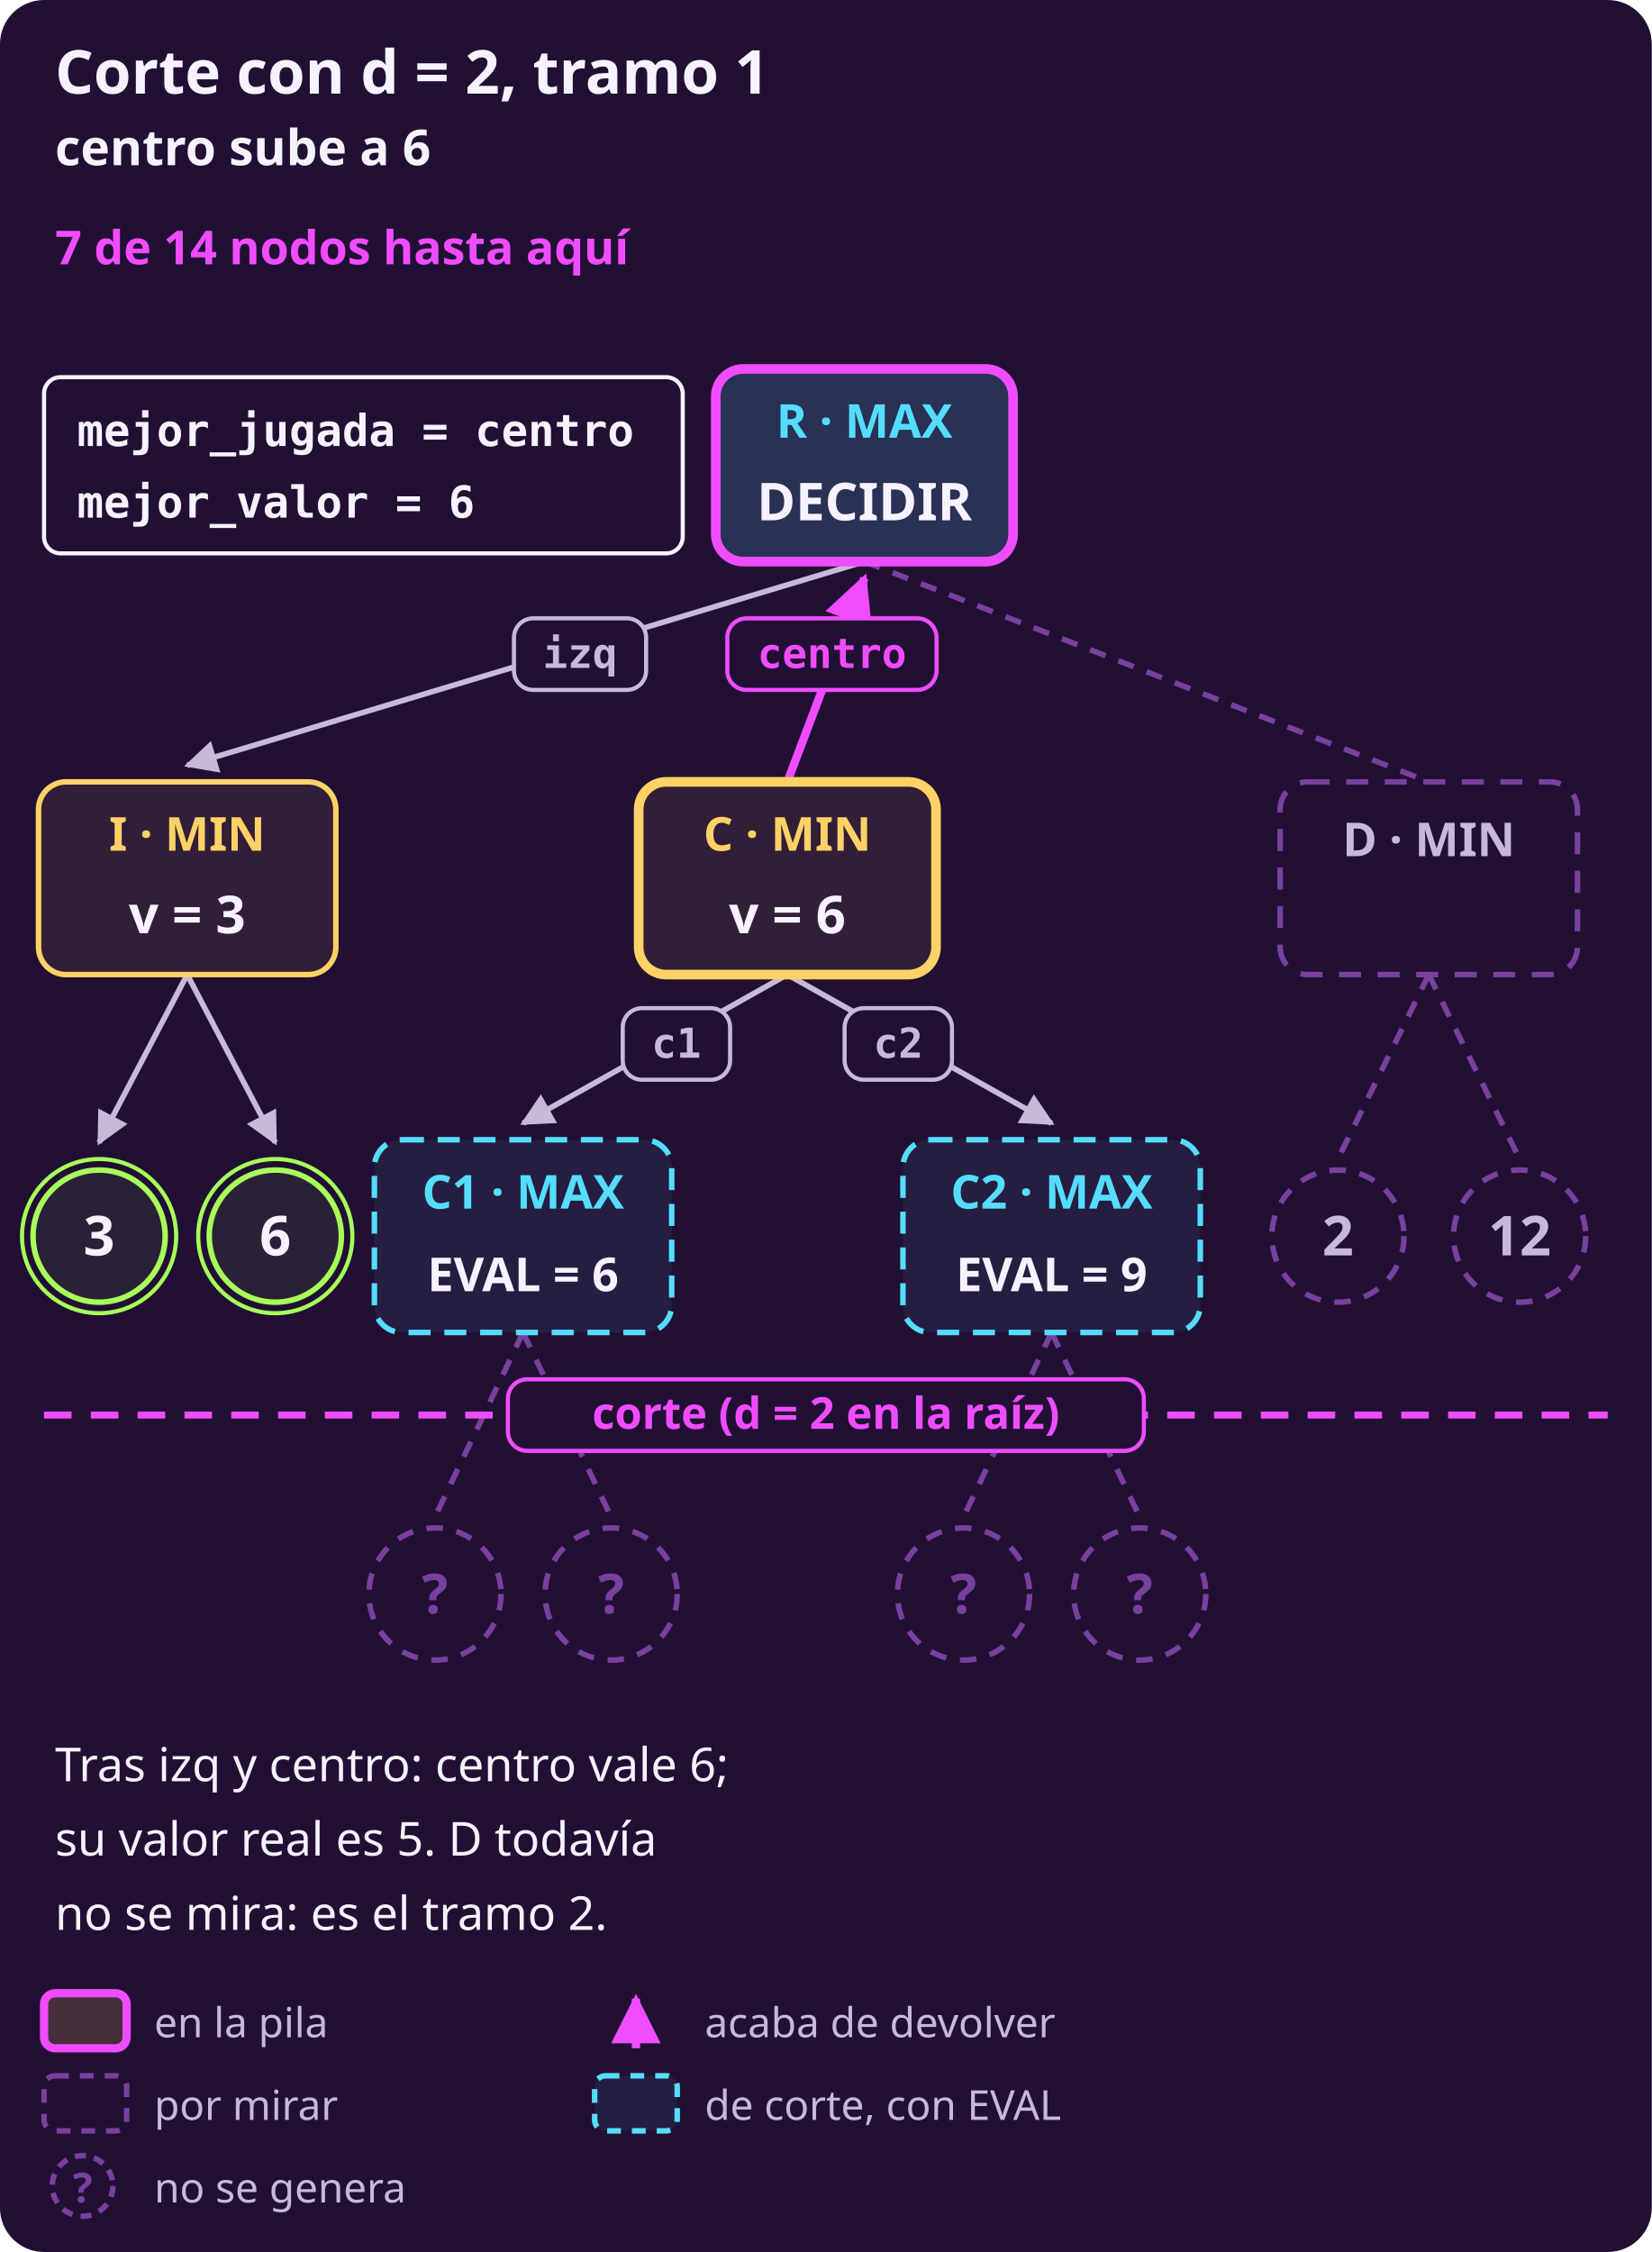
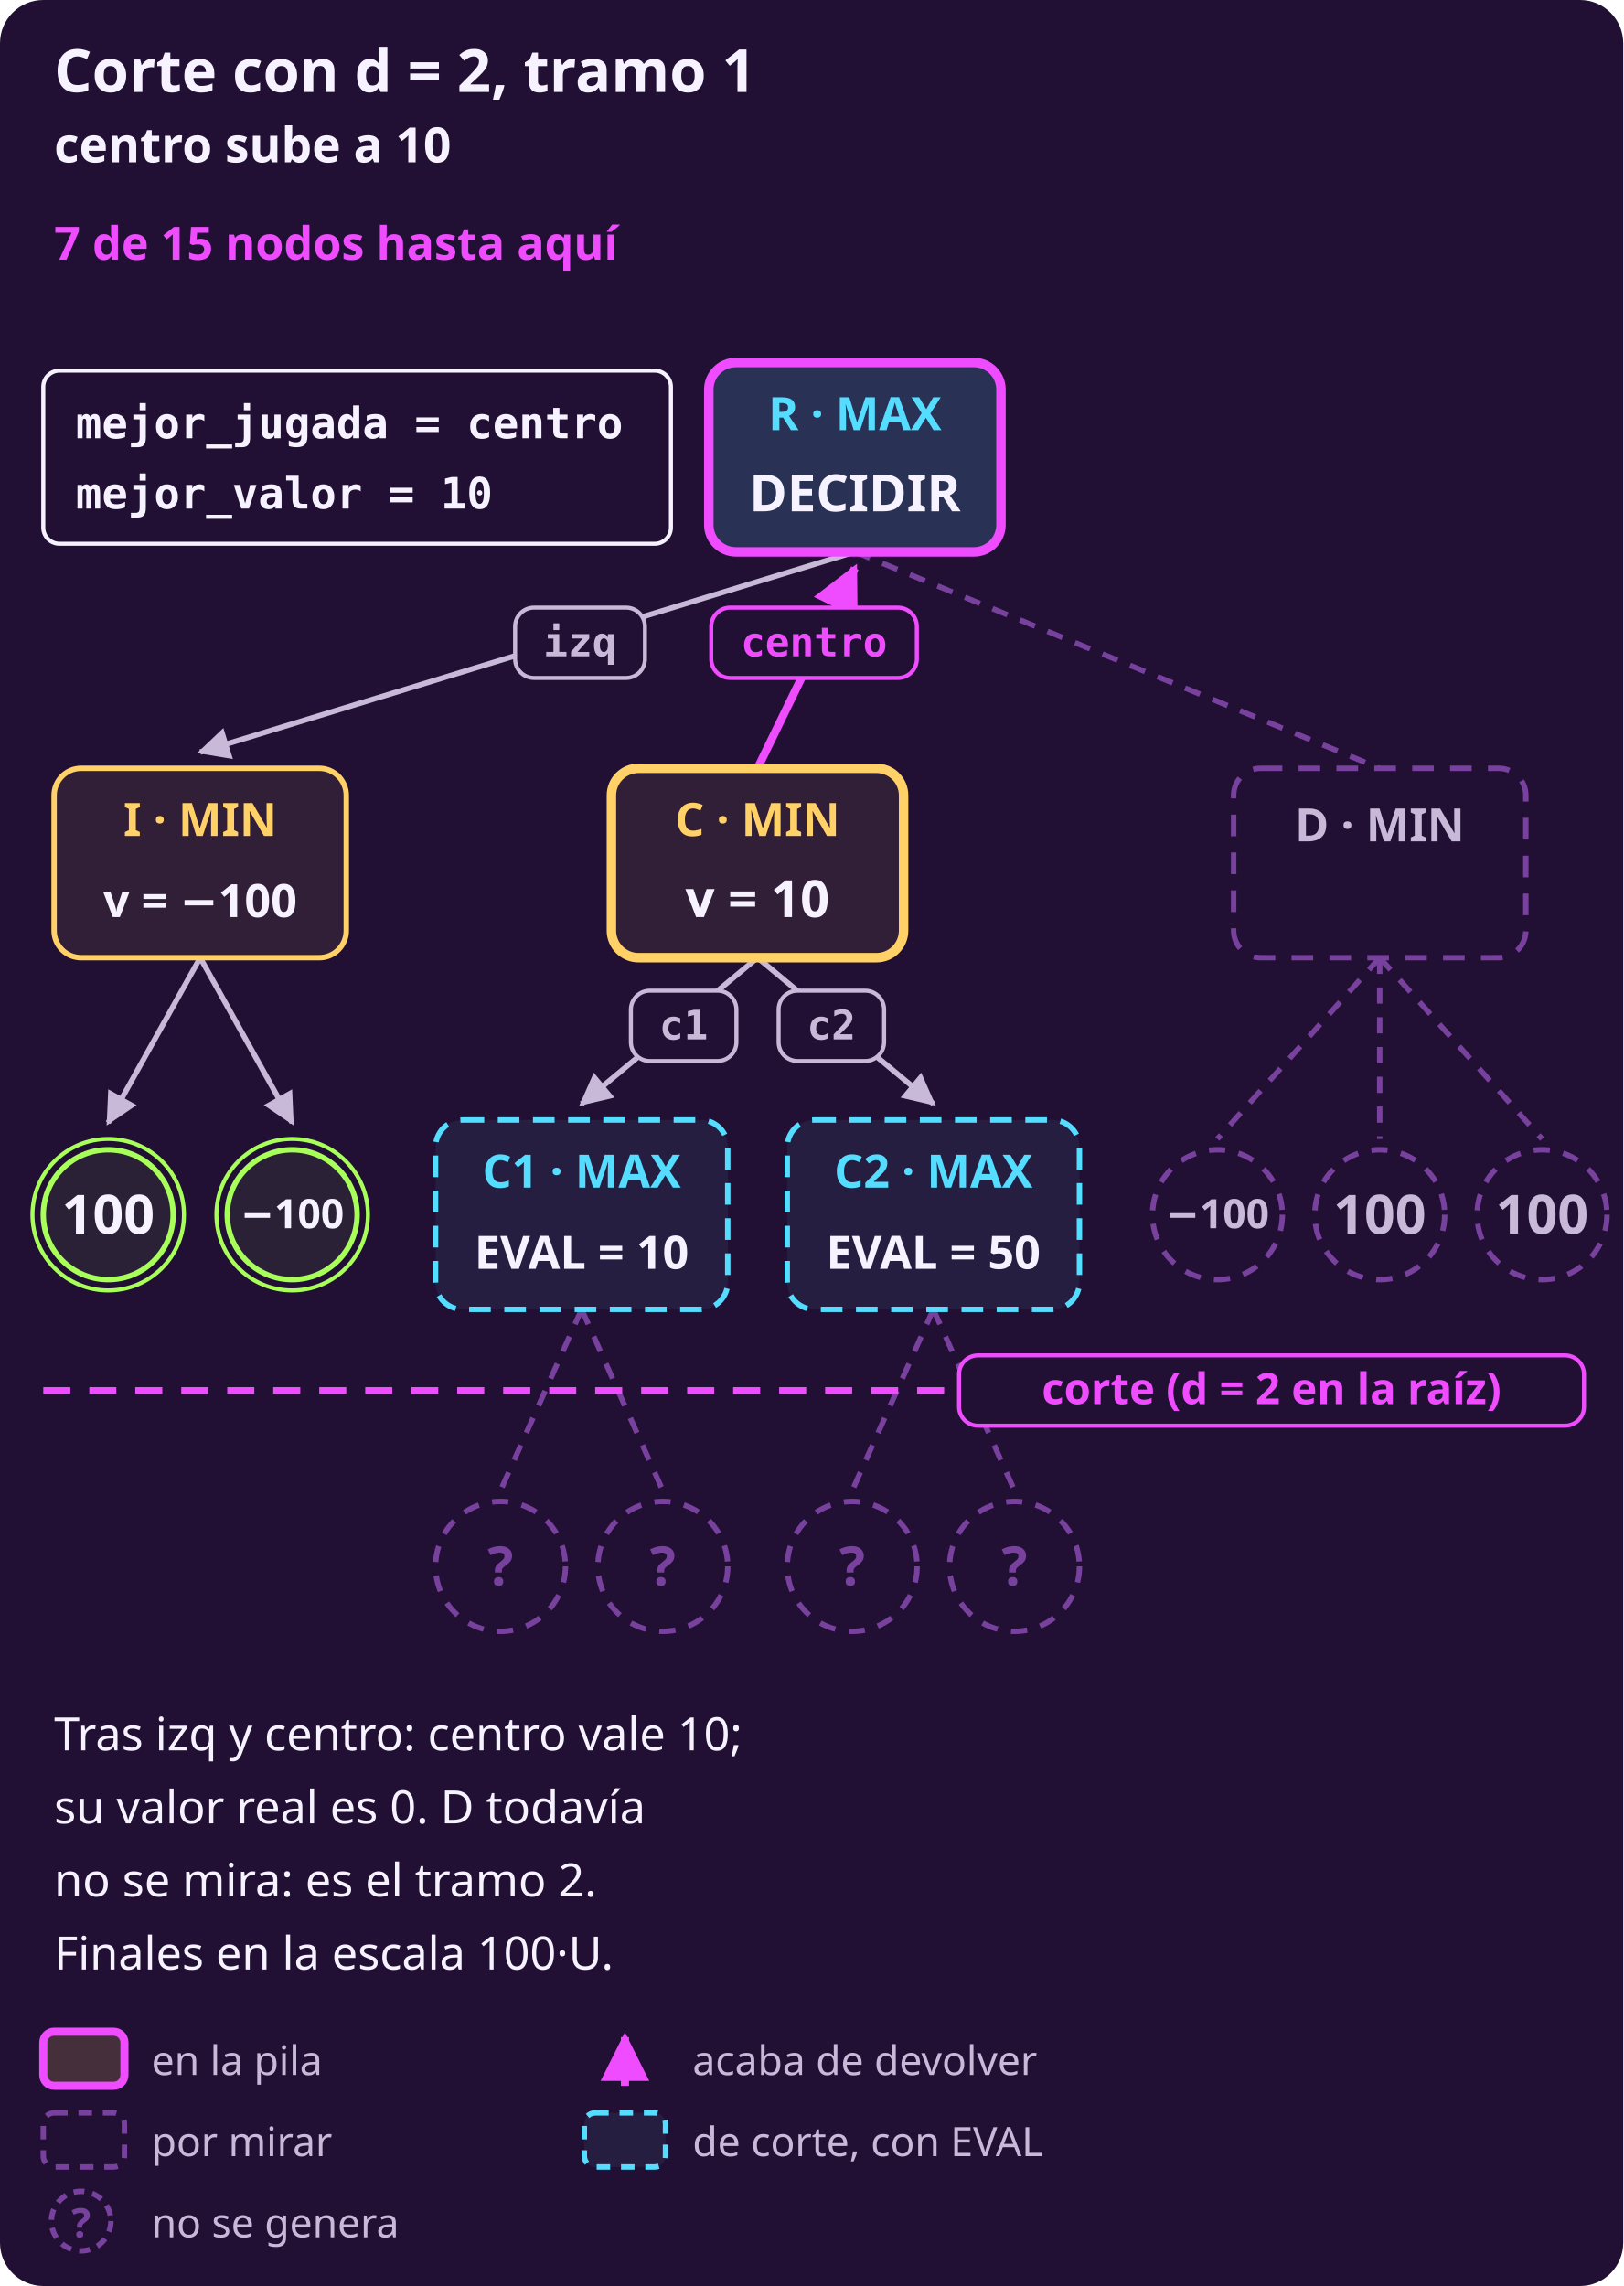
- <svg xmlns="http://www.w3.org/2000/svg" width="600" height="818" viewBox="0 0 600 818" role="img" aria-label="El árbol T con corte a profundidad 2. Una línea punteada marca dónde se corta, bajo el nivel 2; lo que queda debajo no se genera y va en caja o círculo punteado con «?». C1 recibe EVAL = 6; C2 recibe EVAL = 9. I vale 3; C vale 6; D todavía por mirar. Tramo 1: R recibe w = 6 de C, y mejor_jugada pasa de izq a centro. Se han generado 7 de 14 nodos.">
-   <rect x="0" y="0" width="600" height="818" rx="16" fill="#211033" />
+ <svg xmlns="http://www.w3.org/2000/svg" width="600" height="845" viewBox="0 0 600 845" role="img" aria-label="El árbol de resultados con corte a profundidad 2; sus finales van en la escala 100·U: +100 gana MAX, −100 gana MIN, 0 empate. Una línea punteada marca dónde se corta, bajo el nivel 2; lo que queda debajo no se genera y va en caja o círculo punteado con «?». C1 recibe EVAL = 10; C2 recibe EVAL = 50; finales alcanzados arriba del corte: 100, −100. I vale −100; C vale 10; D todavía por mirar. Tramo 1: R recibe w = 10 de C, y mejor_jugada pasa de izq a centro. Se han generado 7 de 15 nodos.">
+   <rect x="0" y="0" width="600" height="845" rx="16" fill="#211033" />
  <defs>
    <marker id="p" viewBox="0 0 10 10" refX="9" refY="5" markerWidth="6" markerHeight="6" orient="auto-start-reverse">
      <path d="M 0 0 L 10 5 L 0 10 z" fill="#f04cff" />
    </marker>
    <marker id="s" viewBox="0 0 10 10" refX="9" refY="5" markerWidth="6" markerHeight="6" orient="auto-start-reverse">
      <path d="M 0 0 L 10 5 L 0 10 z" fill="#c8b9d8" />
    </marker>
  </defs>
  <text x="20" y="34" fill="#f7f2ff" font-family="system-ui, sans-serif" font-size="22" font-weight="700" text-anchor="start">Corte con d = 2, tramo 1</text>
-   <text x="20" y="60" fill="#f7f2ff" font-family="system-ui, sans-serif" font-size="18" font-weight="700" text-anchor="start">centro sube a 6</text>
-   <text x="20" y="96" fill="#f04cff" font-family="system-ui, sans-serif" font-size="17" font-weight="700" text-anchor="start">7 de 14 nodos hasta aquí</text>
-   <line x1="314" y1="204.0" x2="68" y2="278.0" stroke="#c8b9d8" stroke-width="2" marker-end="url(#s)" />
-   <rect x="186.7" y="224.6" width="48" height="26" rx="7" fill="#211033" stroke="#c8b9d8" stroke-width="1.5" />
-   <text x="210.7" y="242.6" fill="#c8b9d8" font-family="ui-monospace, SFMono-Regular, Menlo, monospace" font-size="15" font-weight="700" text-anchor="middle">izq</text>
-   <line x1="68" y1="354.0" x2="36" y2="415.0" stroke="#c8b9d8" stroke-width="2" marker-end="url(#s)" />
-   <line x1="68" y1="354.0" x2="100" y2="415.0" stroke="#c8b9d8" stroke-width="2" marker-end="url(#s)" />
-   <line x1="286" y1="284.0" x2="314" y2="210.0" stroke="#f04cff" stroke-width="3" marker-end="url(#p)" />
-   <rect x="264.2" y="224.6" width="76" height="26" rx="7" fill="#211033" stroke="#f04cff" stroke-width="1.5" />
-   <text x="302.2" y="242.6" fill="#f04cff" font-family="ui-monospace, SFMono-Regular, Menlo, monospace" font-size="15" font-weight="700" text-anchor="middle">centro</text>
-   <line x1="286" y1="354.0" x2="190" y2="408.0" stroke="#c8b9d8" stroke-width="2" marker-end="url(#s)" />
-   <rect x="226.2" y="366.2" width="39" height="26" rx="7" fill="#211033" stroke="#c8b9d8" stroke-width="1.5" />
-   <text x="245.7" y="384.2" fill="#c8b9d8" font-family="ui-monospace, SFMono-Regular, Menlo, monospace" font-size="15" font-weight="700" text-anchor="middle">c1</text>
-   <line x1="190" y1="484.0" x2="158" y2="551.0" stroke="#78419e" stroke-width="2" stroke-dasharray="6 5" />
-   <line x1="190" y1="484.0" x2="222" y2="551.0" stroke="#78419e" stroke-width="2" stroke-dasharray="6 5" />
-   <line x1="286" y1="354.0" x2="382" y2="408.0" stroke="#c8b9d8" stroke-width="2" marker-end="url(#s)" />
-   <rect x="306.8" y="366.2" width="39" height="26" rx="7" fill="#211033" stroke="#c8b9d8" stroke-width="1.5" />
-   <text x="326.3" y="384.2" fill="#c8b9d8" font-family="ui-monospace, SFMono-Regular, Menlo, monospace" font-size="15" font-weight="700" text-anchor="middle">c2</text>
-   <line x1="382" y1="484.0" x2="350" y2="551.0" stroke="#78419e" stroke-width="2" stroke-dasharray="6 5" />
-   <line x1="382" y1="484.0" x2="414" y2="551.0" stroke="#78419e" stroke-width="2" stroke-dasharray="6 5" />
-   <line x1="314" y1="204.0" x2="519" y2="284.0" stroke="#78419e" stroke-width="2" stroke-dasharray="6 5" />
-   <line x1="519" y1="354.0" x2="486" y2="421.0" stroke="#78419e" stroke-width="2" stroke-dasharray="6 5" />
-   <line x1="519" y1="354.0" x2="552" y2="421.0" stroke="#78419e" stroke-width="2" stroke-dasharray="6 5" />
-   <rect x="260.0" y="134.0" width="108" height="70" rx="10" fill="#293154" stroke="#f04cff" stroke-width="3.5" />
-   <text x="314" y="159.0" fill="#55ddff" font-family="system-ui, sans-serif" font-size="17" font-weight="700" text-anchor="middle">R · MAX</text>
-   <text x="314" y="189.0" fill="#f7f2ff" font-family="system-ui, sans-serif" font-size="19" font-weight="700" text-anchor="middle">DECIDIR</text>
-   <rect x="14.0" y="284.0" width="108" height="70" rx="10" fill="#311e37" stroke="#ffd166" stroke-width="2" />
-   <text x="68" y="309.0" fill="#ffd166" font-family="system-ui, sans-serif" font-size="17" font-weight="700" text-anchor="middle">I · MIN</text>
-   <text x="68" y="339.0" fill="#f7f2ff" font-family="system-ui, sans-serif" font-size="19" font-weight="700" text-anchor="middle">v = 3</text>
-   <circle cx="36" cy="449.0" r="28" fill="none" stroke="#a8ff5a" stroke-width="1.5" />
-   <circle cx="36" cy="449.0" r="24" fill="#2a2136" stroke="#a8ff5a" stroke-width="2" />
-   <text x="36" y="456.0" fill="#f7f2ff" font-family="system-ui, sans-serif" font-size="20" font-weight="700" text-anchor="middle">3</text>
-   <circle cx="100" cy="449.0" r="28" fill="none" stroke="#a8ff5a" stroke-width="1.5" />
-   <circle cx="100" cy="449.0" r="24" fill="#2a2136" stroke="#a8ff5a" stroke-width="2" />
-   <text x="100" y="456.0" fill="#f7f2ff" font-family="system-ui, sans-serif" font-size="20" font-weight="700" text-anchor="middle">6</text>
-   <rect x="232.0" y="284.0" width="108" height="70" rx="10" fill="#311e37" stroke="#ffd166" stroke-width="3.5" />
-   <text x="286" y="309.0" fill="#ffd166" font-family="system-ui, sans-serif" font-size="17" font-weight="700" text-anchor="middle">C · MIN</text>
-   <text x="286" y="339.0" fill="#f7f2ff" font-family="system-ui, sans-serif" font-size="19" font-weight="700" text-anchor="middle">v = 6</text>
-   <rect x="136.0" y="414.0" width="108" height="70" rx="10" fill="#251e41" stroke="#55ddff" stroke-width="2" stroke-dasharray="8 5" />
-   <text x="190" y="439.0" fill="#55ddff" font-family="system-ui, sans-serif" font-size="17" font-weight="700" text-anchor="middle">C1 · MAX</text>
-   <text x="190" y="469.0" fill="#f7f2ff" font-family="system-ui, sans-serif" font-size="17" font-weight="700" text-anchor="middle">EVAL = 6</text>
-   <circle cx="158" cy="579.0" r="24" fill="#211033" stroke="#78419e" stroke-width="2" stroke-dasharray="6 5" />
-   <text x="158" y="586.0" fill="#78419e" font-family="system-ui, sans-serif" font-size="20" font-weight="700" text-anchor="middle">?</text>
-   <circle cx="222" cy="579.0" r="24" fill="#211033" stroke="#78419e" stroke-width="2" stroke-dasharray="6 5" />
-   <text x="222" y="586.0" fill="#78419e" font-family="system-ui, sans-serif" font-size="20" font-weight="700" text-anchor="middle">?</text>
-   <rect x="328.0" y="414.0" width="108" height="70" rx="10" fill="#251e41" stroke="#55ddff" stroke-width="2" stroke-dasharray="8 5" />
-   <text x="382" y="439.0" fill="#55ddff" font-family="system-ui, sans-serif" font-size="17" font-weight="700" text-anchor="middle">C2 · MAX</text>
-   <text x="382" y="469.0" fill="#f7f2ff" font-family="system-ui, sans-serif" font-size="17" font-weight="700" text-anchor="middle">EVAL = 9</text>
-   <circle cx="350" cy="579.0" r="24" fill="#211033" stroke="#78419e" stroke-width="2" stroke-dasharray="6 5" />
-   <text x="350" y="586.0" fill="#78419e" font-family="system-ui, sans-serif" font-size="20" font-weight="700" text-anchor="middle">?</text>
-   <circle cx="414" cy="579.0" r="24" fill="#211033" stroke="#78419e" stroke-width="2" stroke-dasharray="6 5" />
-   <text x="414" y="586.0" fill="#78419e" font-family="system-ui, sans-serif" font-size="20" font-weight="700" text-anchor="middle">?</text>
-   <rect x="465.0" y="284.0" width="108" height="70" rx="10" fill="#211033" stroke="#78419e" stroke-width="2" stroke-dasharray="8 6" />
-   <text x="519" y="311.0" fill="#c8b9d8" font-family="system-ui, sans-serif" font-size="17" font-weight="700" text-anchor="middle">D · MIN</text>
-   <circle cx="486" cy="449.0" r="24" fill="#211033" stroke="#78419e" stroke-width="2" stroke-dasharray="6 5" />
-   <text x="486" y="456.0" fill="#c8b9d8" font-family="system-ui, sans-serif" font-size="20" font-weight="700" text-anchor="middle">2</text>
-   <circle cx="552" cy="449.0" r="24" fill="#211033" stroke="#78419e" stroke-width="2" stroke-dasharray="6 5" />
-   <text x="552" y="456.0" fill="#c8b9d8" font-family="system-ui, sans-serif" font-size="20" font-weight="700" text-anchor="middle">12</text>
+   <text x="20" y="60" fill="#f7f2ff" font-family="system-ui, sans-serif" font-size="18" font-weight="700" text-anchor="start">centro sube a 10</text>
+   <text x="20" y="96" fill="#f04cff" font-family="system-ui, sans-serif" font-size="17" font-weight="700" text-anchor="start">7 de 15 nodos hasta aquí</text>
+   <line x1="316" y1="204.0" x2="74" y2="278.0" stroke="#c8b9d8" stroke-width="2" marker-end="url(#s)" />
+   <rect x="190.4" y="224.6" width="48" height="26" rx="7" fill="#211033" stroke="#c8b9d8" stroke-width="1.5" />
+   <text x="214.4" y="242.6" fill="#c8b9d8" font-family="ui-monospace, SFMono-Regular, Menlo, monospace" font-size="15" font-weight="700" text-anchor="middle">izq</text>
+   <line x1="74" y1="354.0" x2="40" y2="415.0" stroke="#c8b9d8" stroke-width="2" marker-end="url(#s)" />
+   <line x1="74" y1="354.0" x2="108" y2="415.0" stroke="#c8b9d8" stroke-width="2" marker-end="url(#s)" />
+   <line x1="280" y1="284.0" x2="316" y2="210.0" stroke="#f04cff" stroke-width="3" marker-end="url(#p)" />
+   <rect x="262.9" y="224.6" width="76" height="26" rx="7" fill="#211033" stroke="#f04cff" stroke-width="1.5" />
+   <text x="300.9" y="242.6" fill="#f04cff" font-family="ui-monospace, SFMono-Regular, Menlo, monospace" font-size="15" font-weight="700" text-anchor="middle">centro</text>
+   <line x1="280" y1="354.0" x2="215" y2="408.0" stroke="#c8b9d8" stroke-width="2" marker-end="url(#s)" />
+   <rect x="233.2" y="366.2" width="39" height="26" rx="7" fill="#211033" stroke="#c8b9d8" stroke-width="1.5" />
+   <text x="252.7" y="384.2" fill="#c8b9d8" font-family="ui-monospace, SFMono-Regular, Menlo, monospace" font-size="15" font-weight="700" text-anchor="middle">c1</text>
+   <line x1="215" y1="484.0" x2="185" y2="551.0" stroke="#78419e" stroke-width="2" stroke-dasharray="6 5" />
+   <line x1="215" y1="484.0" x2="245" y2="551.0" stroke="#78419e" stroke-width="2" stroke-dasharray="6 5" />
+   <line x1="280" y1="354.0" x2="345" y2="408.0" stroke="#c8b9d8" stroke-width="2" marker-end="url(#s)" />
+   <rect x="287.8" y="366.2" width="39" height="26" rx="7" fill="#211033" stroke="#c8b9d8" stroke-width="1.5" />
+   <text x="307.3" y="384.2" fill="#c8b9d8" font-family="ui-monospace, SFMono-Regular, Menlo, monospace" font-size="15" font-weight="700" text-anchor="middle">c2</text>
+   <line x1="345" y1="484.0" x2="315" y2="551.0" stroke="#78419e" stroke-width="2" stroke-dasharray="6 5" />
+   <line x1="345" y1="484.0" x2="375" y2="551.0" stroke="#78419e" stroke-width="2" stroke-dasharray="6 5" />
+   <line x1="316" y1="204.0" x2="510" y2="284.0" stroke="#78419e" stroke-width="2" stroke-dasharray="6 5" />
+   <line x1="510" y1="354.0" x2="450" y2="421.0" stroke="#78419e" stroke-width="2" stroke-dasharray="6 5" />
+   <line x1="510" y1="354.0" x2="510" y2="421.0" stroke="#78419e" stroke-width="2" stroke-dasharray="6 5" />
+   <line x1="510" y1="354.0" x2="570" y2="421.0" stroke="#78419e" stroke-width="2" stroke-dasharray="6 5" />
+   <rect x="262.0" y="134.0" width="108" height="70" rx="10" fill="#293154" stroke="#f04cff" stroke-width="3.5" />
+   <text x="316" y="159.0" fill="#55ddff" font-family="system-ui, sans-serif" font-size="17" font-weight="700" text-anchor="middle">R · MAX</text>
+   <text x="316" y="189.0" fill="#f7f2ff" font-family="system-ui, sans-serif" font-size="19" font-weight="700" text-anchor="middle">DECIDIR</text>
+   <rect x="20.0" y="284.0" width="108" height="70" rx="10" fill="#311e37" stroke="#ffd166" stroke-width="2" />
+   <text x="74" y="309.0" fill="#ffd166" font-family="system-ui, sans-serif" font-size="17" font-weight="700" text-anchor="middle">I · MIN</text>
+   <text x="74" y="339.0" fill="#f7f2ff" font-family="system-ui, sans-serif" font-size="17" font-weight="700" text-anchor="middle">v = −100</text>
+   <circle cx="40" cy="449.0" r="28" fill="none" stroke="#a8ff5a" stroke-width="1.5" />
+   <circle cx="40" cy="449.0" r="24" fill="#2a2136" stroke="#a8ff5a" stroke-width="2" />
+   <text x="40" y="456.0" fill="#f7f2ff" font-family="system-ui, sans-serif" font-size="20" font-weight="700" text-anchor="middle">100</text>
+   <circle cx="108" cy="449.0" r="28" fill="none" stroke="#a8ff5a" stroke-width="1.5" />
+   <circle cx="108" cy="449.0" r="24" fill="#2a2136" stroke="#a8ff5a" stroke-width="2" />
+   <text x="108" y="454.0" fill="#f7f2ff" font-family="system-ui, sans-serif" font-size="15" font-weight="700" text-anchor="middle">−100</text>
+   <rect x="226.0" y="284.0" width="108" height="70" rx="10" fill="#311e37" stroke="#ffd166" stroke-width="3.5" />
+   <text x="280" y="309.0" fill="#ffd166" font-family="system-ui, sans-serif" font-size="17" font-weight="700" text-anchor="middle">C · MIN</text>
+   <text x="280" y="339.0" fill="#f7f2ff" font-family="system-ui, sans-serif" font-size="19" font-weight="700" text-anchor="middle">v = 10</text>
+   <rect x="161.0" y="414.0" width="108" height="70" rx="10" fill="#251e41" stroke="#55ddff" stroke-width="2" stroke-dasharray="8 5" />
+   <text x="215" y="439.0" fill="#55ddff" font-family="system-ui, sans-serif" font-size="17" font-weight="700" text-anchor="middle">C1 · MAX</text>
+   <text x="215" y="469.0" fill="#f7f2ff" font-family="system-ui, sans-serif" font-size="17" font-weight="700" text-anchor="middle">EVAL = 10</text>
+   <circle cx="185" cy="579.0" r="24" fill="#211033" stroke="#78419e" stroke-width="2" stroke-dasharray="6 5" />
+   <text x="185" y="586.0" fill="#78419e" font-family="system-ui, sans-serif" font-size="20" font-weight="700" text-anchor="middle">?</text>
+   <circle cx="245" cy="579.0" r="24" fill="#211033" stroke="#78419e" stroke-width="2" stroke-dasharray="6 5" />
+   <text x="245" y="586.0" fill="#78419e" font-family="system-ui, sans-serif" font-size="20" font-weight="700" text-anchor="middle">?</text>
+   <rect x="291.0" y="414.0" width="108" height="70" rx="10" fill="#251e41" stroke="#55ddff" stroke-width="2" stroke-dasharray="8 5" />
+   <text x="345" y="439.0" fill="#55ddff" font-family="system-ui, sans-serif" font-size="17" font-weight="700" text-anchor="middle">C2 · MAX</text>
+   <text x="345" y="469.0" fill="#f7f2ff" font-family="system-ui, sans-serif" font-size="17" font-weight="700" text-anchor="middle">EVAL = 50</text>
+   <circle cx="315" cy="579.0" r="24" fill="#211033" stroke="#78419e" stroke-width="2" stroke-dasharray="6 5" />
+   <text x="315" y="586.0" fill="#78419e" font-family="system-ui, sans-serif" font-size="20" font-weight="700" text-anchor="middle">?</text>
+   <circle cx="375" cy="579.0" r="24" fill="#211033" stroke="#78419e" stroke-width="2" stroke-dasharray="6 5" />
+   <text x="375" y="586.0" fill="#78419e" font-family="system-ui, sans-serif" font-size="20" font-weight="700" text-anchor="middle">?</text>
+   <rect x="456.0" y="284.0" width="108" height="70" rx="10" fill="#211033" stroke="#78419e" stroke-width="2" stroke-dasharray="8 6" />
+   <text x="510" y="311.0" fill="#c8b9d8" font-family="system-ui, sans-serif" font-size="17" font-weight="700" text-anchor="middle">D · MIN</text>
+   <circle cx="450" cy="449.0" r="24" fill="#211033" stroke="#78419e" stroke-width="2" stroke-dasharray="6 5" />
+   <text x="450" y="454.0" fill="#c8b9d8" font-family="system-ui, sans-serif" font-size="15" font-weight="700" text-anchor="middle">−100</text>
+   <circle cx="510" cy="449.0" r="24" fill="#211033" stroke="#78419e" stroke-width="2" stroke-dasharray="6 5" />
+   <text x="510" y="456.0" fill="#c8b9d8" font-family="system-ui, sans-serif" font-size="20" font-weight="700" text-anchor="middle">100</text>
+   <circle cx="570" cy="449.0" r="24" fill="#211033" stroke="#78419e" stroke-width="2" stroke-dasharray="6 5" />
+   <text x="570" y="456.0" fill="#c8b9d8" font-family="system-ui, sans-serif" font-size="20" font-weight="700" text-anchor="middle">100</text>
  <rect x="16" y="137.0" width="232" height="64" rx="6" fill="#211033" stroke="#f7f2ff" stroke-width="1.5" />
  <text x="28" y="162.0" fill="#f7f2ff" font-family="ui-monospace, SFMono-Regular, Menlo, monospace" font-size="16" font-weight="700" text-anchor="start">mejor_jugada = centro</text>
-   <text x="28" y="188.0" fill="#f7f2ff" font-family="ui-monospace, SFMono-Regular, Menlo, monospace" font-size="16" font-weight="700" text-anchor="start">mejor_valor = 6</text>
+   <text x="28" y="188.0" fill="#f7f2ff" font-family="ui-monospace, SFMono-Regular, Menlo, monospace" font-size="16" font-weight="700" text-anchor="start">mejor_valor = 10</text>
  <line x1="16" y1="514.0" x2="584" y2="514.0" stroke="#f04cff" stroke-width="2.5" stroke-dasharray="10 7" />
-   <rect x="184.5" y="501.0" width="231" height="26" rx="7" fill="#211033" stroke="#f04cff" stroke-width="1.5" />
-   <text x="300" y="519.0" fill="#f04cff" font-family="system-ui, sans-serif" font-size="16" font-weight="700" text-anchor="middle">corte (d = 2 en la raíz)</text>
-   <text x="20" y="647.0" fill="#f7f2ff" font-family="system-ui, sans-serif" font-size="17" font-weight="normal" text-anchor="start">Tras izq y centro: centro vale 6;</text>
-   <text x="20" y="674.0" fill="#f7f2ff" font-family="system-ui, sans-serif" font-size="17" font-weight="normal" text-anchor="start">su valor real es 5. D todavía</text>
+   <rect x="354.5" y="501.0" width="231" height="26" rx="7" fill="#211033" stroke="#f04cff" stroke-width="1.5" />
+   <text x="470" y="519.0" fill="#f04cff" font-family="system-ui, sans-serif" font-size="16" font-weight="700" text-anchor="middle">corte (d = 2 en la raíz)</text>
+   <text x="20" y="647.0" fill="#f7f2ff" font-family="system-ui, sans-serif" font-size="17" font-weight="normal" text-anchor="start">Tras izq y centro: centro vale 10;</text>
+   <text x="20" y="674.0" fill="#f7f2ff" font-family="system-ui, sans-serif" font-size="17" font-weight="normal" text-anchor="start">su valor real es 0. D todavía</text>
  <text x="20" y="701.0" fill="#f7f2ff" font-family="system-ui, sans-serif" font-size="17" font-weight="normal" text-anchor="start">no se mira: es el tramo 2.</text>
-   <rect x="16" y="724.0" width="30" height="20" rx="4" fill="#452f3b" stroke="#f04cff" stroke-width="3" />
-   <text x="56" y="740.0" fill="#c8b9d8" font-family="system-ui, sans-serif" font-size="15" font-weight="normal" text-anchor="start">en la pila</text>
-   <line x1="231" y1="744.0" x2="231" y2="726.0" stroke="#f04cff" stroke-width="3" marker-end="url(#p)" />
-   <text x="256" y="740.0" fill="#c8b9d8" font-family="system-ui, sans-serif" font-size="15" font-weight="normal" text-anchor="start">acaba de devolver</text>
-   <rect x="16" y="754.0" width="30" height="20" rx="4" fill="none" stroke="#78419e" stroke-width="2" stroke-dasharray="5 4" />
-   <text x="56" y="770.0" fill="#c8b9d8" font-family="system-ui, sans-serif" font-size="15" font-weight="normal" text-anchor="start">por mirar</text>
-   <rect x="216" y="754.0" width="30" height="20" rx="4" fill="#251e41" stroke="#55ddff" stroke-width="2" stroke-dasharray="5 4" />
-   <text x="256" y="770.0" fill="#c8b9d8" font-family="system-ui, sans-serif" font-size="15" font-weight="normal" text-anchor="start">de corte, con EVAL</text>
-   <circle cx="30" cy="794.0" r="11" fill="#211033" stroke="#78419e" stroke-width="2" stroke-dasharray="4 3" />
-   <text x="30" y="800.0" fill="#78419e" font-family="system-ui, sans-serif" font-size="15" font-weight="700" text-anchor="middle">?</text>
-   <text x="56" y="800.0" fill="#c8b9d8" font-family="system-ui, sans-serif" font-size="15" font-weight="normal" text-anchor="start">no se genera</text>
+   <text x="20" y="728.0" fill="#f7f2ff" font-family="system-ui, sans-serif" font-size="17" font-weight="normal" text-anchor="start">Finales en la escala 100·U.</text>
+   <rect x="16" y="751.0" width="30" height="20" rx="4" fill="#452f3b" stroke="#f04cff" stroke-width="3" />
+   <text x="56" y="767.0" fill="#c8b9d8" font-family="system-ui, sans-serif" font-size="15" font-weight="normal" text-anchor="start">en la pila</text>
+   <line x1="231" y1="771.0" x2="231" y2="753.0" stroke="#f04cff" stroke-width="3" marker-end="url(#p)" />
+   <text x="256" y="767.0" fill="#c8b9d8" font-family="system-ui, sans-serif" font-size="15" font-weight="normal" text-anchor="start">acaba de devolver</text>
+   <rect x="16" y="781.0" width="30" height="20" rx="4" fill="none" stroke="#78419e" stroke-width="2" stroke-dasharray="5 4" />
+   <text x="56" y="797.0" fill="#c8b9d8" font-family="system-ui, sans-serif" font-size="15" font-weight="normal" text-anchor="start">por mirar</text>
+   <rect x="216" y="781.0" width="30" height="20" rx="4" fill="#251e41" stroke="#55ddff" stroke-width="2" stroke-dasharray="5 4" />
+   <text x="256" y="797.0" fill="#c8b9d8" font-family="system-ui, sans-serif" font-size="15" font-weight="normal" text-anchor="start">de corte, con EVAL</text>
+   <circle cx="30" cy="821.0" r="11" fill="#211033" stroke="#78419e" stroke-width="2" stroke-dasharray="4 3" />
+   <text x="30" y="827.0" fill="#78419e" font-family="system-ui, sans-serif" font-size="15" font-weight="700" text-anchor="middle">?</text>
+   <text x="56" y="827.0" fill="#c8b9d8" font-family="system-ui, sans-serif" font-size="15" font-weight="normal" text-anchor="start">no se genera</text>
</svg>
